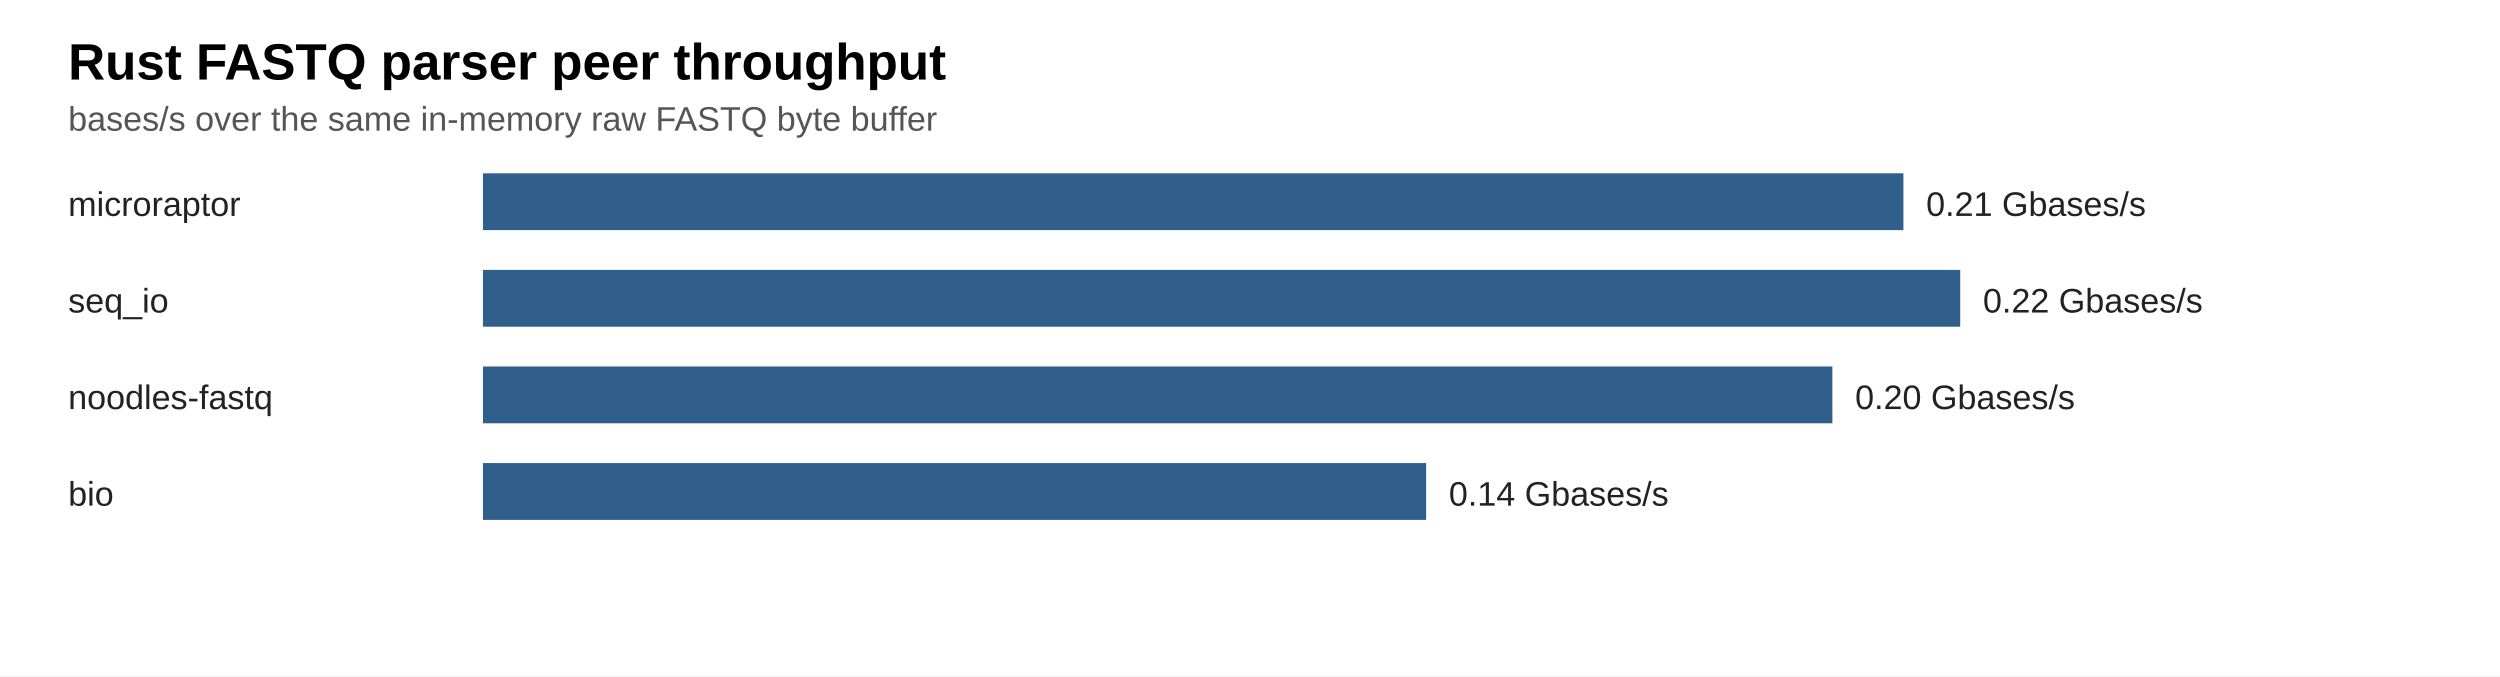
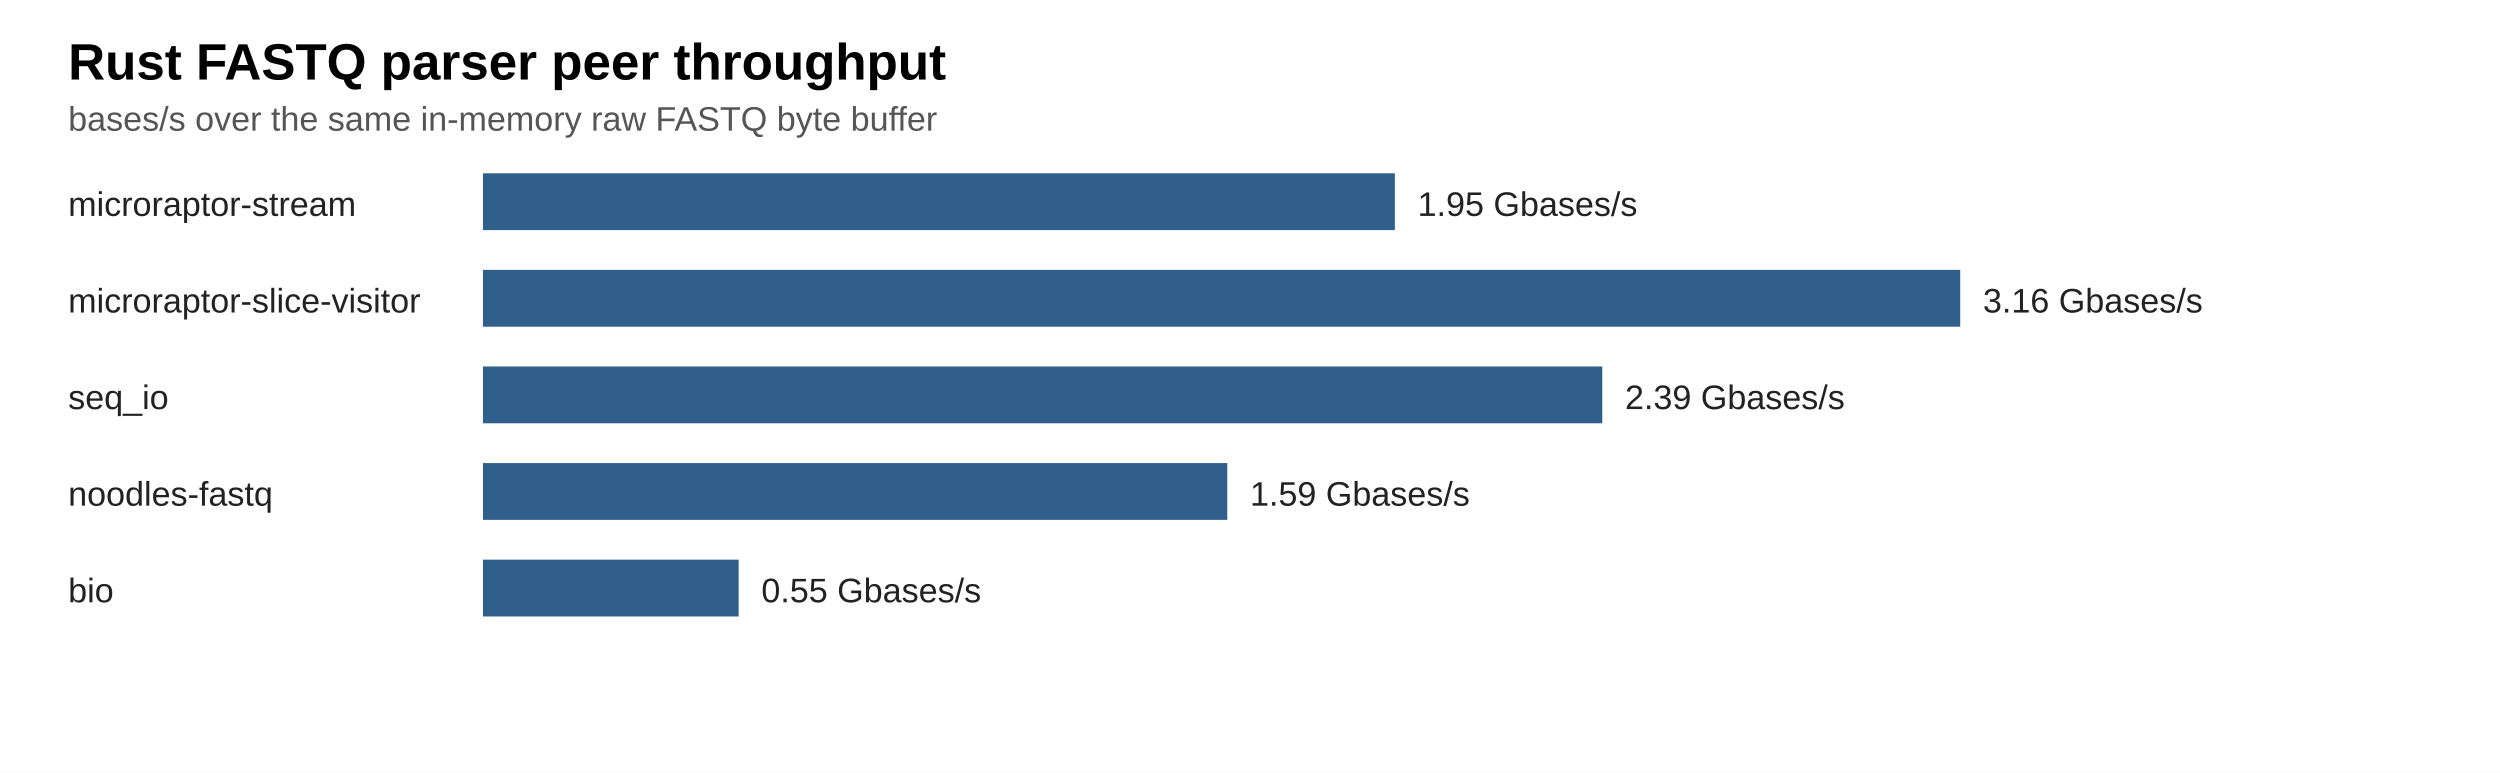
- <svg xmlns="http://www.w3.org/2000/svg" width="880" height="238" viewBox="0 0 880 238">
+ <svg xmlns="http://www.w3.org/2000/svg" width="880" height="272" viewBox="0 0 880 272">
  <rect width="100%" height="100%" fill="white" />
  <text x="24" y="28" font-family="Arial, sans-serif" font-size="18" font-weight="700">Rust FASTQ parser peer throughput</text>
  <text x="24" y="46" font-family="Arial, sans-serif" font-size="12" fill="#555">bases/s over the same in-memory raw FASTQ byte buffer</text>
-   <text x="24" y="76" font-family="Arial, sans-serif" font-size="12" fill="#222">microraptor</text>
-   <rect x="170" y="61" width="500" height="20" fill="#315f8c" />
-   <text x="678" y="76" font-family="Arial, sans-serif" font-size="12" fill="#222">0.21 Gbases/s</text>
-   <text x="24" y="110" font-family="Arial, sans-serif" font-size="12" fill="#222">seq_io</text>
+   <text x="24" y="76" font-family="Arial, sans-serif" font-size="12" fill="#222">microraptor-stream</text>
+   <rect x="170" y="61" width="321" height="20" fill="#315f8c" />
+   <text x="499" y="76" font-family="Arial, sans-serif" font-size="12" fill="#222">1.95 Gbases/s</text>
+   <text x="24" y="110" font-family="Arial, sans-serif" font-size="12" fill="#222">microraptor-slice-visitor</text>
  <rect x="170" y="95" width="520" height="20" fill="#315f8c" />
-   <text x="698" y="110" font-family="Arial, sans-serif" font-size="12" fill="#222">0.22 Gbases/s</text>
-   <text x="24" y="144" font-family="Arial, sans-serif" font-size="12" fill="#222">noodles-fastq</text>
-   <rect x="170" y="129" width="475" height="20" fill="#315f8c" />
-   <text x="653" y="144" font-family="Arial, sans-serif" font-size="12" fill="#222">0.20 Gbases/s</text>
-   <text x="24" y="178" font-family="Arial, sans-serif" font-size="12" fill="#222">bio</text>
-   <rect x="170" y="163" width="332" height="20" fill="#315f8c" />
-   <text x="510" y="178" font-family="Arial, sans-serif" font-size="12" fill="#222">0.14 Gbases/s</text>
+   <text x="698" y="110" font-family="Arial, sans-serif" font-size="12" fill="#222">3.16 Gbases/s</text>
+   <text x="24" y="144" font-family="Arial, sans-serif" font-size="12" fill="#222">seq_io</text>
+   <rect x="170" y="129" width="394" height="20" fill="#315f8c" />
+   <text x="572" y="144" font-family="Arial, sans-serif" font-size="12" fill="#222">2.39 Gbases/s</text>
+   <text x="24" y="178" font-family="Arial, sans-serif" font-size="12" fill="#222">noodles-fastq</text>
+   <rect x="170" y="163" width="262" height="20" fill="#315f8c" />
+   <text x="440" y="178" font-family="Arial, sans-serif" font-size="12" fill="#222">1.59 Gbases/s</text>
+   <text x="24" y="212" font-family="Arial, sans-serif" font-size="12" fill="#222">bio</text>
+   <rect x="170" y="197" width="90" height="20" fill="#315f8c" />
+   <text x="268" y="212" font-family="Arial, sans-serif" font-size="12" fill="#222">0.55 Gbases/s</text>
</svg>
